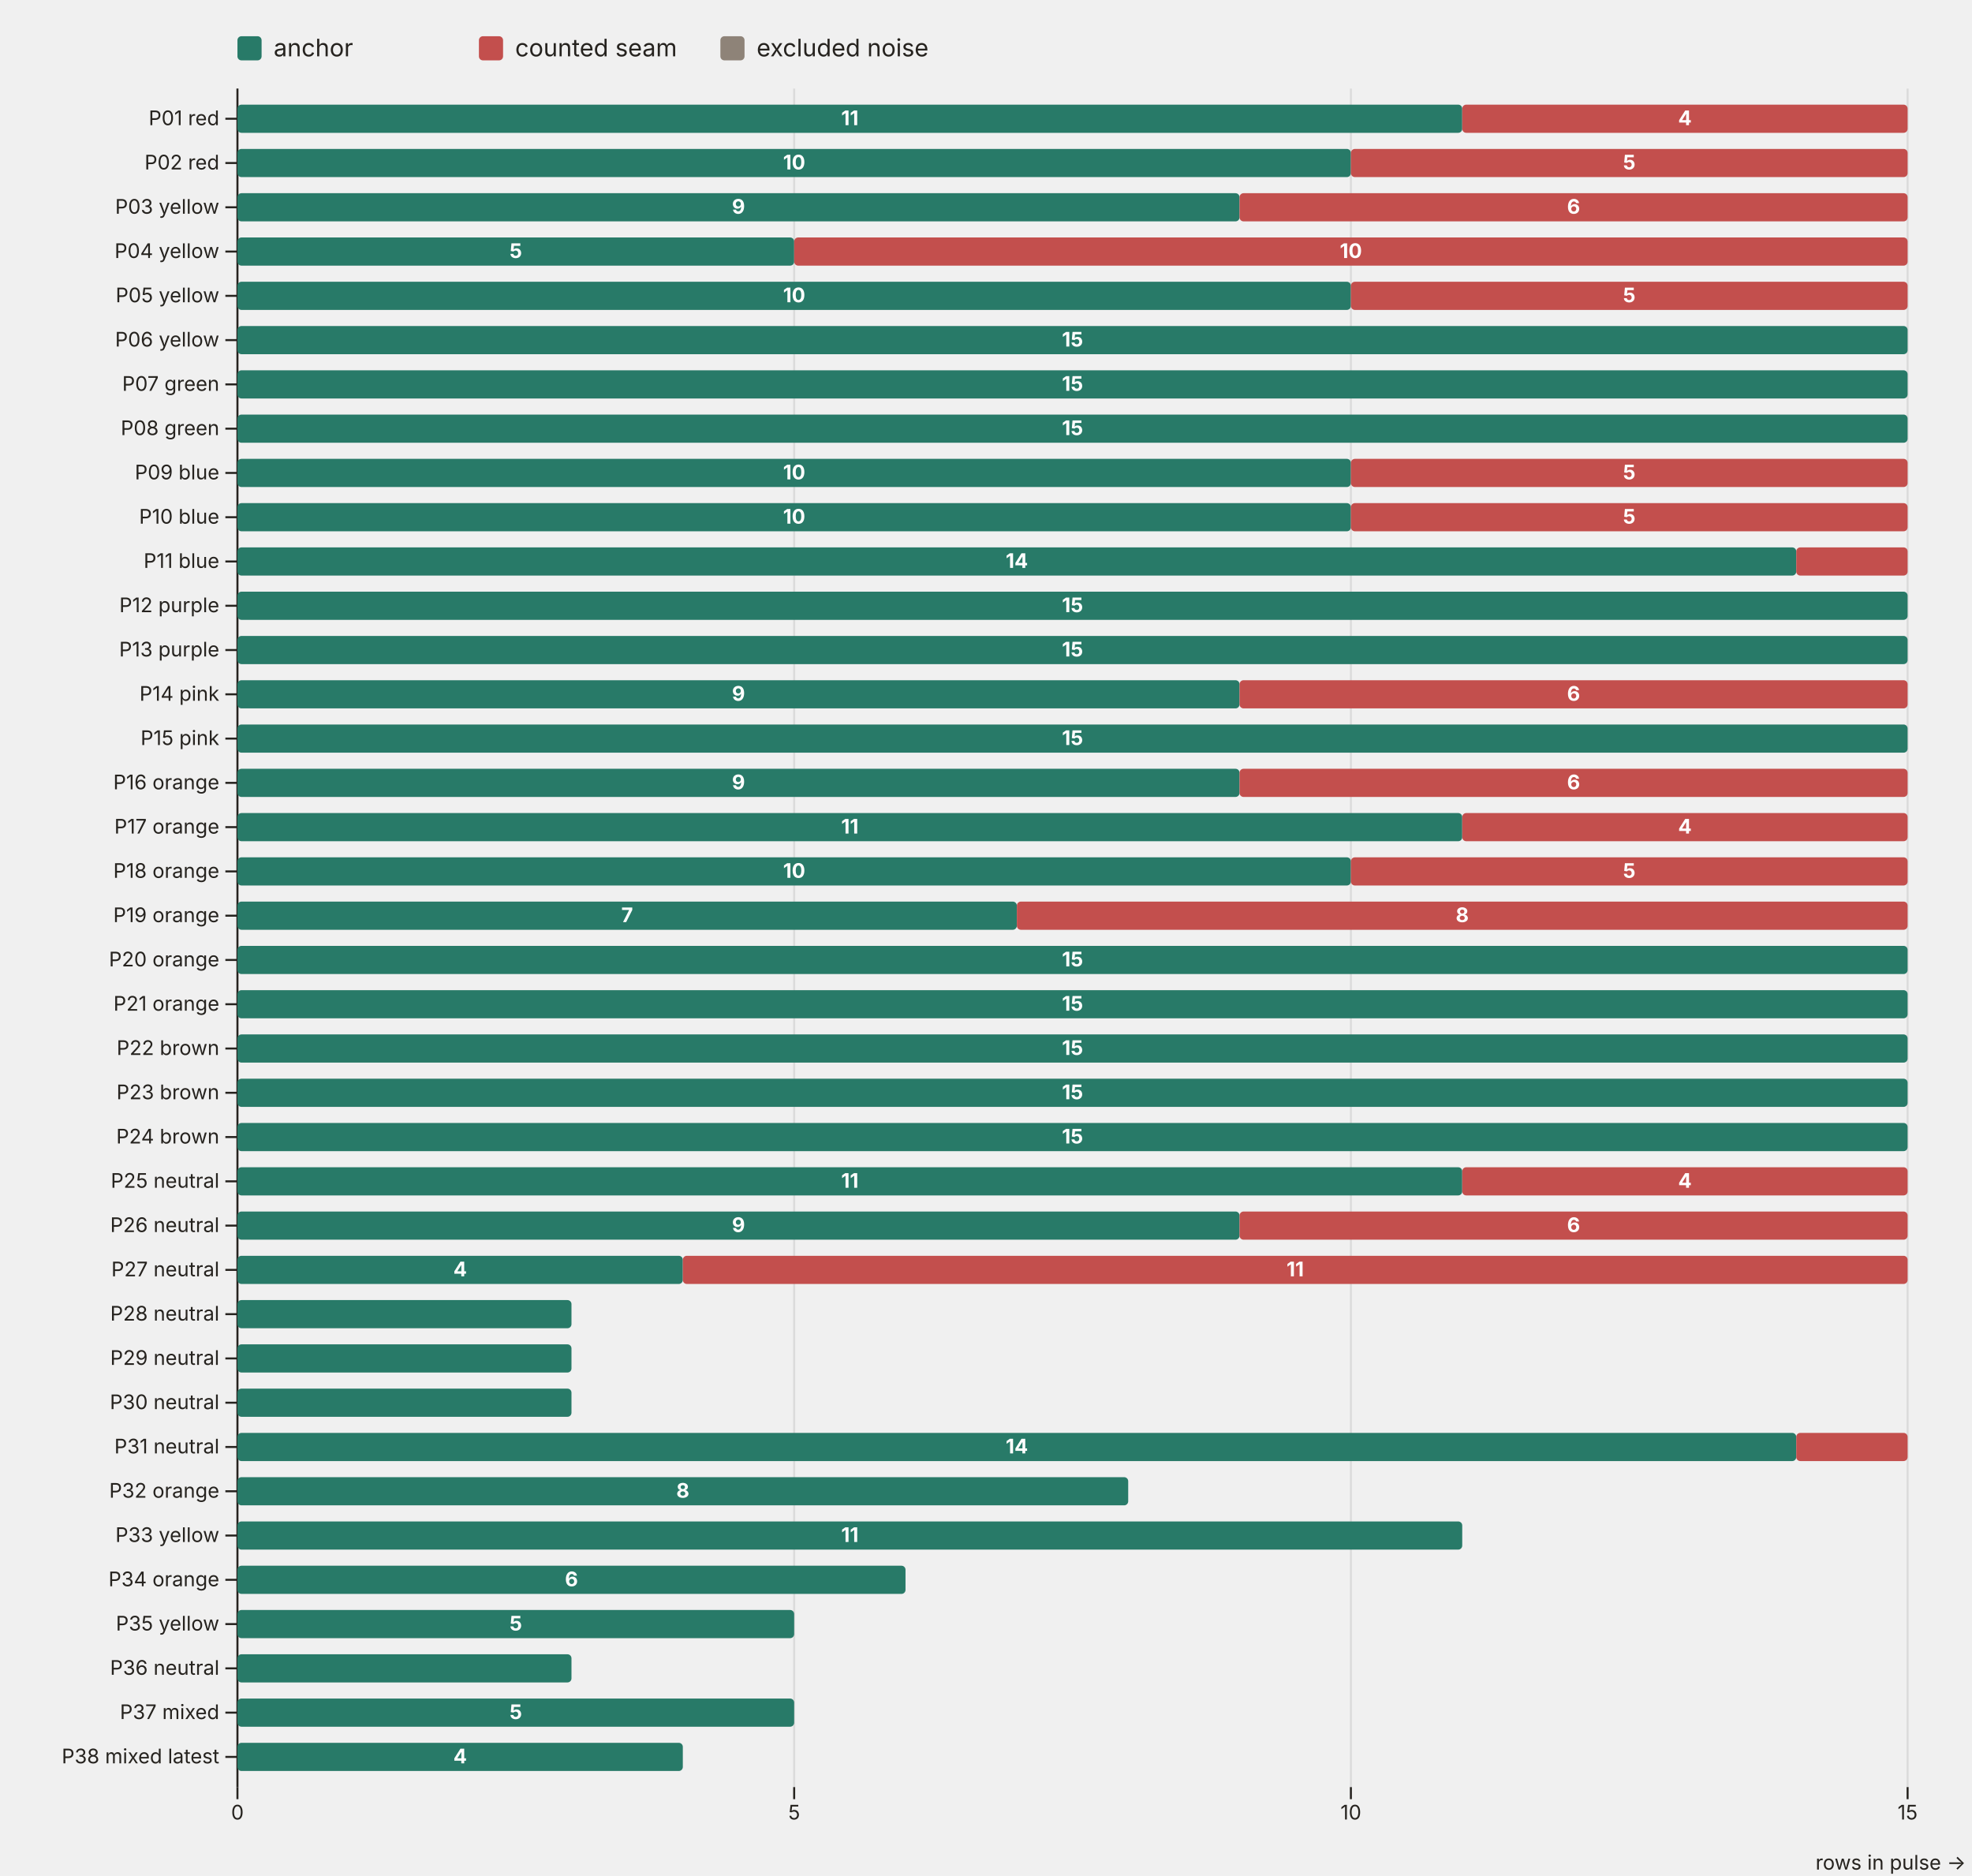
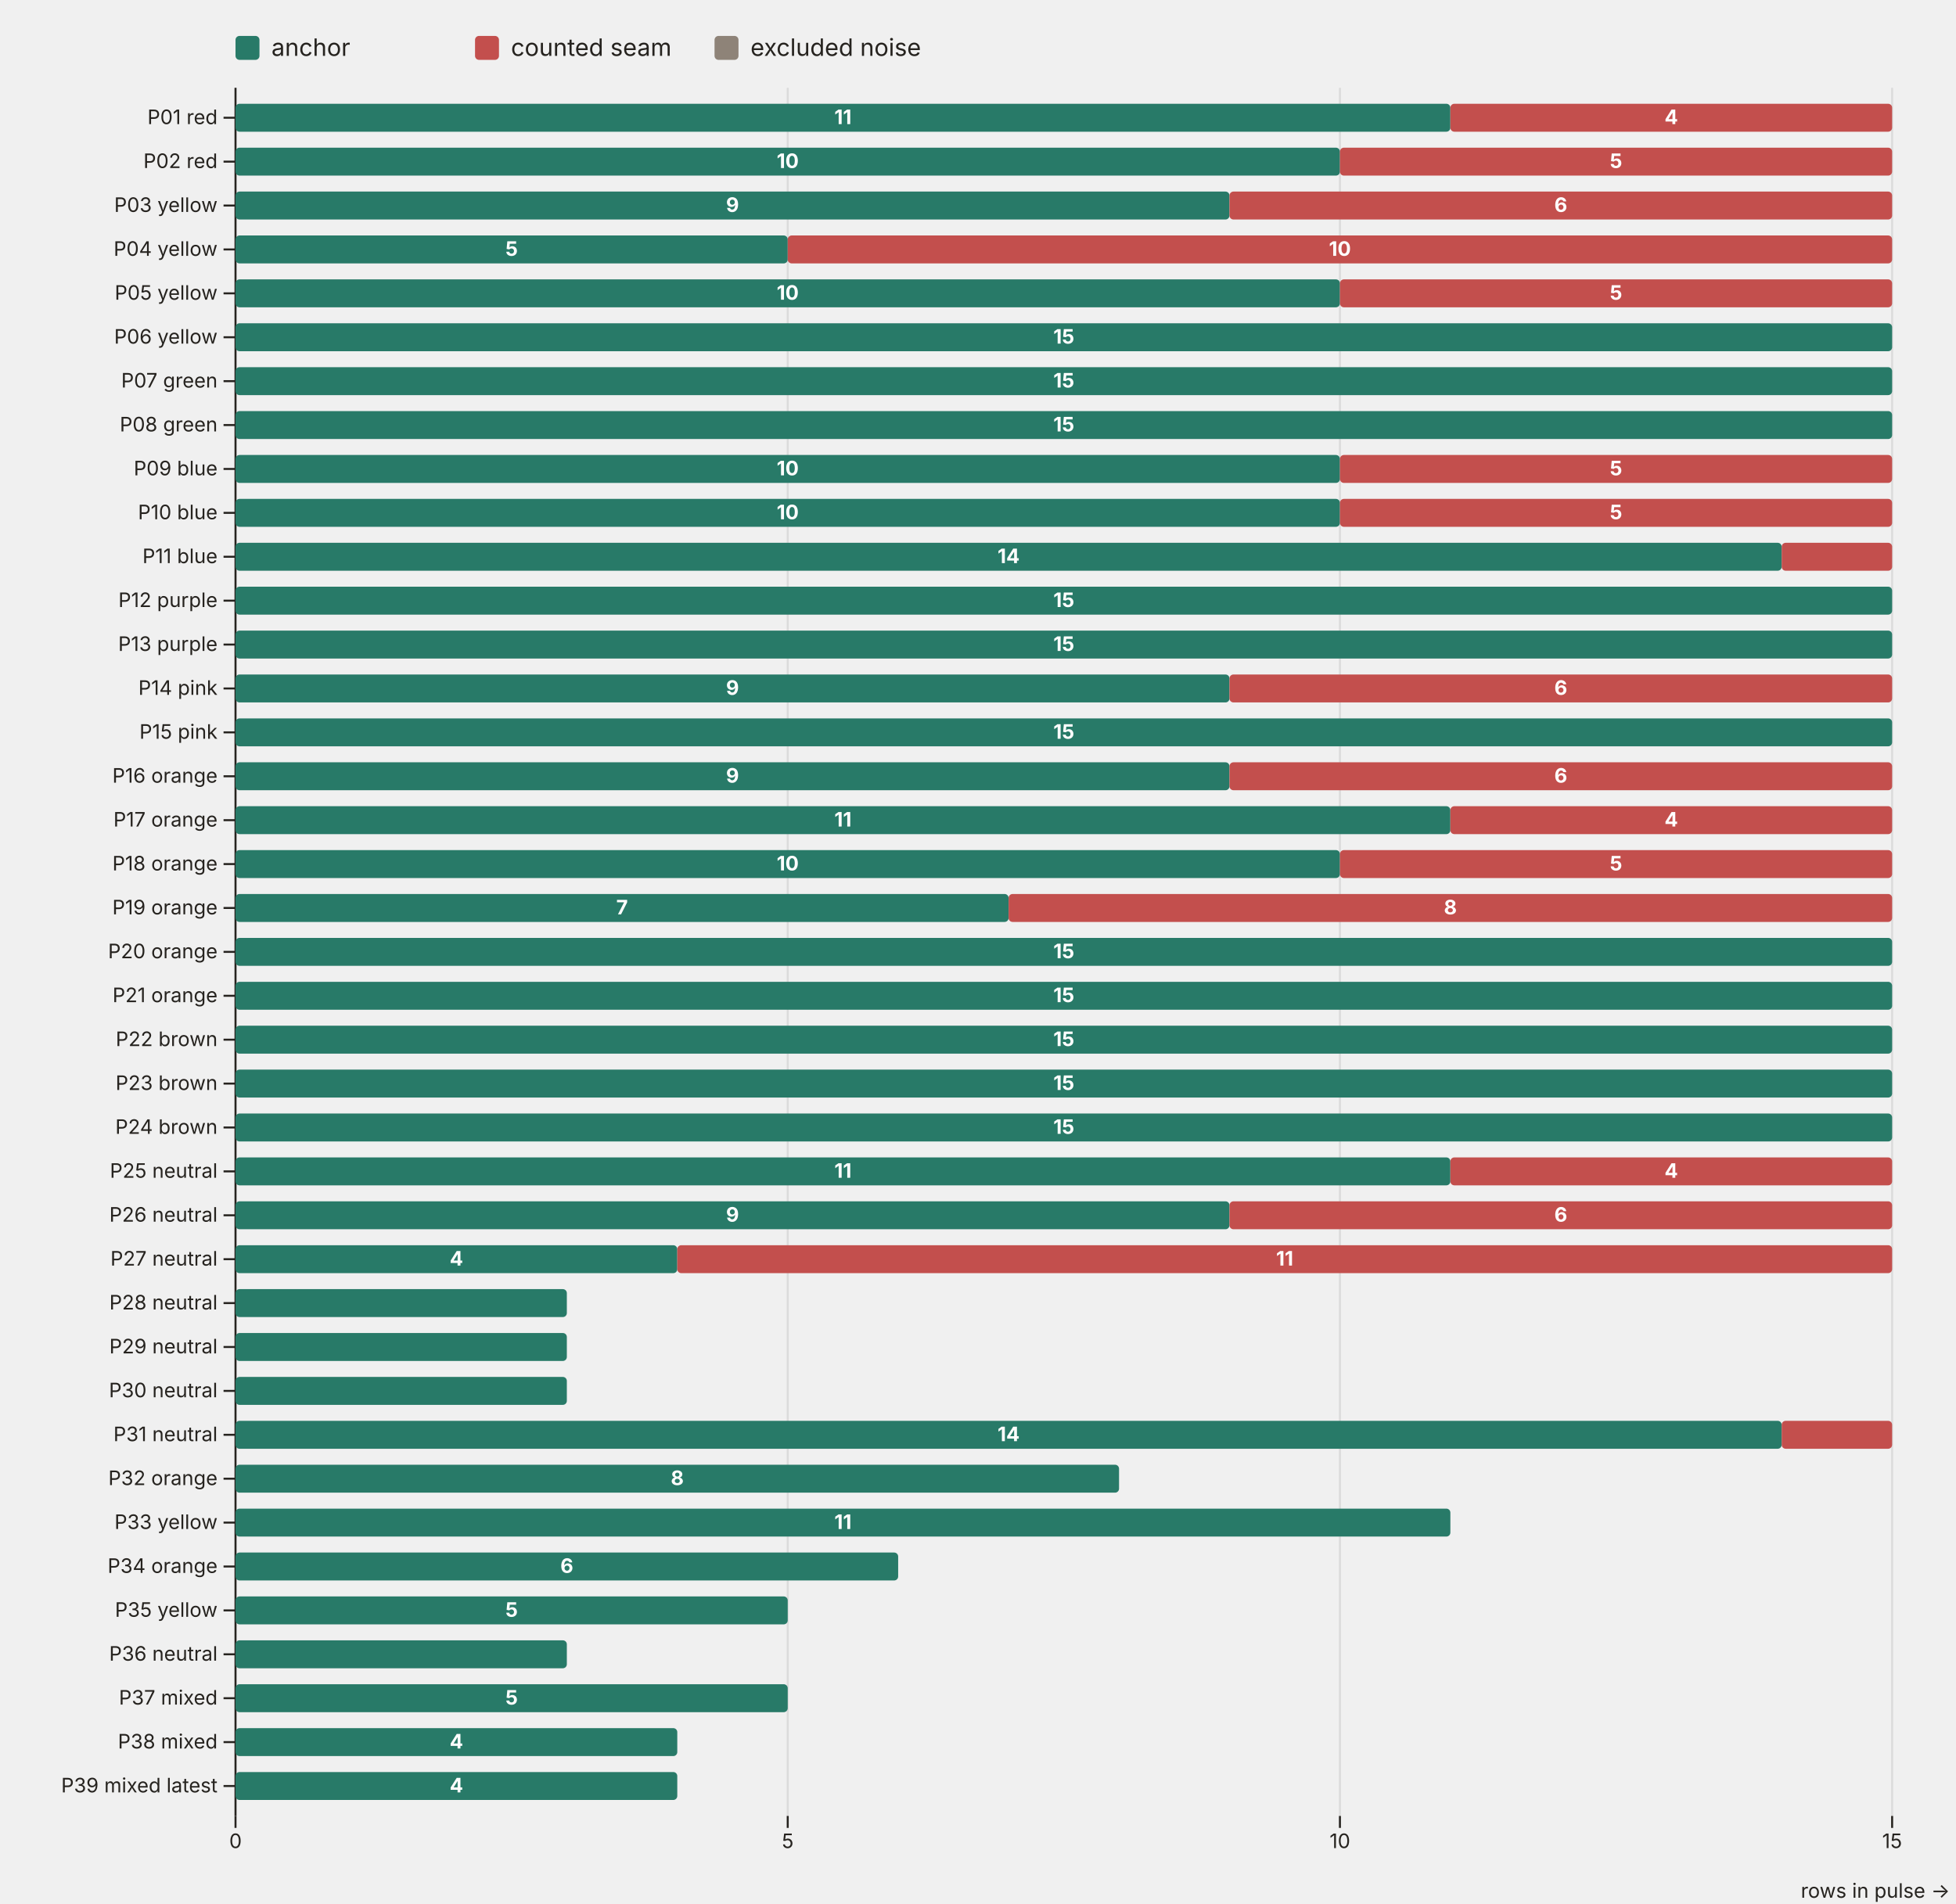
- <svg xmlns="http://www.w3.org/2000/svg" class="huey-eval-pulse-stack" fill="currentColor" font-family="system-ui, sans-serif" font-size="10" text-anchor="middle" width="980" height="932" viewBox="0 0 980 932" style="background: rgb(246, 245, 242); color: rgb(38, 35, 31); font-family: Inter, Arial, sans-serif;" role="img" aria-labelledby="title desc">
+ <svg xmlns="http://www.w3.org/2000/svg" class="huey-eval-pulse-stack" fill="currentColor" font-family="system-ui, sans-serif" font-size="10" text-anchor="middle" width="980" height="954" viewBox="0 0 980 954" style="background: rgb(246, 245, 242); color: rgb(38, 35, 31); font-family: Inter, Arial, sans-serif;" role="img" aria-labelledby="title desc">
  <style>:where(.huey-eval-pulse-stack) {
  --plot-background: white;
  display: block;
  height: auto;
  height: intrinsic;
  max-width: 100%;
}
:where(.huey-eval-pulse-stack text),
:where(.huey-eval-pulse-stack tspan) {
  white-space: pre;
}</style>
  <g aria-label="y-axis tick" aria-hidden="true" fill="none" stroke="currentColor" transform="translate(0,10)">
    <path transform="translate(118,49)" d="M0,0L-6,0" />
    <path transform="translate(118,71)" d="M0,0L-6,0" />
    <path transform="translate(118,93)" d="M0,0L-6,0" />
    <path transform="translate(118,115)" d="M0,0L-6,0" />
    <path transform="translate(118,137)" d="M0,0L-6,0" />
    <path transform="translate(118,159)" d="M0,0L-6,0" />
    <path transform="translate(118,181)" d="M0,0L-6,0" />
    <path transform="translate(118,203)" d="M0,0L-6,0" />
    <path transform="translate(118,225)" d="M0,0L-6,0" />
    <path transform="translate(118,247)" d="M0,0L-6,0" />
    <path transform="translate(118,269)" d="M0,0L-6,0" />
    <path transform="translate(118,291)" d="M0,0L-6,0" />
    <path transform="translate(118,313)" d="M0,0L-6,0" />
    <path transform="translate(118,335)" d="M0,0L-6,0" />
    <path transform="translate(118,357)" d="M0,0L-6,0" />
    <path transform="translate(118,379)" d="M0,0L-6,0" />
    <path transform="translate(118,401)" d="M0,0L-6,0" />
    <path transform="translate(118,423)" d="M0,0L-6,0" />
    <path transform="translate(118,445)" d="M0,0L-6,0" />
    <path transform="translate(118,467)" d="M0,0L-6,0" />
    <path transform="translate(118,489)" d="M0,0L-6,0" />
    <path transform="translate(118,511)" d="M0,0L-6,0" />
    <path transform="translate(118,533)" d="M0,0L-6,0" />
    <path transform="translate(118,555)" d="M0,0L-6,0" />
    <path transform="translate(118,577)" d="M0,0L-6,0" />
    <path transform="translate(118,599)" d="M0,0L-6,0" />
    <path transform="translate(118,621)" d="M0,0L-6,0" />
    <path transform="translate(118,643)" d="M0,0L-6,0" />
    <path transform="translate(118,665)" d="M0,0L-6,0" />
    <path transform="translate(118,687)" d="M0,0L-6,0" />
    <path transform="translate(118,709)" d="M0,0L-6,0" />
    <path transform="translate(118,731)" d="M0,0L-6,0" />
    <path transform="translate(118,753)" d="M0,0L-6,0" />
    <path transform="translate(118,775)" d="M0,0L-6,0" />
    <path transform="translate(118,797)" d="M0,0L-6,0" />
    <path transform="translate(118,819)" d="M0,0L-6,0" />
    <path transform="translate(118,841)" d="M0,0L-6,0" />
    <path transform="translate(118,863)" d="M0,0L-6,0" />
+     <path transform="translate(118,885)" d="M0,0L-6,0" />
  </g>
  <g aria-label="y-axis tick label" text-anchor="end" transform="translate(-9,10)">
    <text y="0.32em" transform="translate(118,49)">P01 red</text>
    <text y="0.32em" transform="translate(118,71)">P02 red</text>
    <text y="0.32em" transform="translate(118,93)">P03 yellow</text>
    <text y="0.32em" transform="translate(118,115)">P04 yellow</text>
    <text y="0.32em" transform="translate(118,137)">P05 yellow</text>
    <text y="0.32em" transform="translate(118,159)">P06 yellow</text>
    <text y="0.32em" transform="translate(118,181)">P07 green</text>
    <text y="0.32em" transform="translate(118,203)">P08 green</text>
    <text y="0.32em" transform="translate(118,225)">P09 blue</text>
    <text y="0.32em" transform="translate(118,247)">P10 blue</text>
    <text y="0.32em" transform="translate(118,269)">P11 blue</text>
    <text y="0.32em" transform="translate(118,291)">P12 purple</text>
    <text y="0.32em" transform="translate(118,313)">P13 purple</text>
    <text y="0.32em" transform="translate(118,335)">P14 pink</text>
    <text y="0.32em" transform="translate(118,357)">P15 pink</text>
    <text y="0.32em" transform="translate(118,379)">P16 orange</text>
    <text y="0.32em" transform="translate(118,401)">P17 orange</text>
    <text y="0.32em" transform="translate(118,423)">P18 orange</text>
    <text y="0.32em" transform="translate(118,445)">P19 orange</text>
    <text y="0.32em" transform="translate(118,467)">P20 orange</text>
    <text y="0.32em" transform="translate(118,489)">P21 orange</text>
    <text y="0.32em" transform="translate(118,511)">P22 brown</text>
    <text y="0.32em" transform="translate(118,533)">P23 brown</text>
    <text y="0.32em" transform="translate(118,555)">P24 brown</text>
    <text y="0.32em" transform="translate(118,577)">P25 neutral</text>
    <text y="0.32em" transform="translate(118,599)">P26 neutral</text>
    <text y="0.32em" transform="translate(118,621)">P27 neutral</text>
    <text y="0.32em" transform="translate(118,643)">P28 neutral</text>
    <text y="0.32em" transform="translate(118,665)">P29 neutral</text>
    <text y="0.32em" transform="translate(118,687)">P30 neutral</text>
    <text y="0.32em" transform="translate(118,709)">P31 neutral</text>
    <text y="0.32em" transform="translate(118,731)">P32 orange</text>
    <text y="0.32em" transform="translate(118,753)">P33 yellow</text>
    <text y="0.32em" transform="translate(118,775)">P34 orange</text>
    <text y="0.32em" transform="translate(118,797)">P35 yellow</text>
    <text y="0.32em" transform="translate(118,819)">P36 neutral</text>
    <text y="0.32em" transform="translate(118,841)">P37 mixed</text>
-     <text y="0.32em" transform="translate(118,863)">P38 mixed latest</text>
+     <text y="0.32em" transform="translate(118,863)">P38 mixed</text>
+     <text y="0.32em" transform="translate(118,885)">P39 mixed latest</text>
  </g>
  <g aria-label="x-grid" aria-hidden="true" stroke="currentColor" stroke-opacity="0.1">
-     <line x1="118" x2="118" y1="44" y2="888" />
-     <line x1="394.667" x2="394.667" y1="44" y2="888" />
-     <line x1="671.333" x2="671.333" y1="44" y2="888" />
-     <line x1="948" x2="948" y1="44" y2="888" />
+     <line x1="118" x2="118" y1="44" y2="910" />
+     <line x1="394.667" x2="394.667" y1="44" y2="910" />
+     <line x1="671.333" x2="671.333" y1="44" y2="910" />
+     <line x1="948" x2="948" y1="44" y2="910" />
  </g>
  <g aria-label="x-axis tick" aria-hidden="true" fill="none" stroke="currentColor">
-     <path transform="translate(118,888)" d="M0,0L0,6" />
-     <path transform="translate(394.6667,888)" d="M0,0L0,6" />
-     <path transform="translate(671.3333,888)" d="M0,0L0,6" />
-     <path transform="translate(948,888)" d="M0,0L0,6" />
+     <path transform="translate(118,910)" d="M0,0L0,6" />
+     <path transform="translate(394.6667,910)" d="M0,0L0,6" />
+     <path transform="translate(671.3333,910)" d="M0,0L0,6" />
+     <path transform="translate(948,910)" d="M0,0L0,6" />
  </g>
  <g aria-label="x-axis tick label" font-variant="tabular-nums" transform="translate(0,9)">
-     <text y="0.71em" transform="translate(118,888)">0</text>
-     <text y="0.71em" transform="translate(394.6667,888)">5</text>
-     <text y="0.71em" transform="translate(671.3333,888)">10</text>
-     <text y="0.71em" transform="translate(948,888)">15</text>
+     <text y="0.71em" transform="translate(118,910)">0</text>
+     <text y="0.71em" transform="translate(394.6667,910)">5</text>
+     <text y="0.71em" transform="translate(671.3333,910)">10</text>
+     <text y="0.71em" transform="translate(948,910)">15</text>
  </g>
  <g aria-label="x-axis label" text-anchor="end" transform="translate(29,41)">
-     <text transform="translate(948,888)">rows in pulse →</text>
+     <text transform="translate(948,910)">rows in pulse →</text>
  </g>
  <g aria-label="rule" stroke="currentColor">
-     <line x1="118" x2="118" y1="44" y2="888" />
+     <line x1="118" x2="118" y1="44" y2="910" />
  </g>
  <g aria-label="rect">
    <rect x="118" y="52" width="608.667" height="14" rx="2" fill="#287a68" />
    <rect x="726.667" y="52" width="221.333" height="14" rx="2" fill="#c34f4d" />
    <rect x="948" y="52" width="0" height="14" rx="2" fill="#8e8378" />
    <rect x="118" y="74" width="553.333" height="14" rx="2" fill="#287a68" />
    <rect x="671.333" y="74" width="276.667" height="14" rx="2" fill="#c34f4d" />
    <rect x="948" y="74" width="0" height="14" rx="2" fill="#8e8378" />
    <rect x="118" y="96" width="498" height="14" rx="2" fill="#287a68" />
    <rect x="616" y="96" width="332" height="14" rx="2" fill="#c34f4d" />
    <rect x="948" y="96" width="0" height="14" rx="2" fill="#8e8378" />
    <rect x="118" y="118" width="276.667" height="14" rx="2" fill="#287a68" />
    <rect x="394.667" y="118" width="553.333" height="14" rx="2" fill="#c34f4d" />
    <rect x="948" y="118" width="0" height="14" rx="2" fill="#8e8378" />
    <rect x="118" y="140" width="553.333" height="14" rx="2" fill="#287a68" />
    <rect x="671.333" y="140" width="276.667" height="14" rx="2" fill="#c34f4d" />
    <rect x="948" y="140" width="0" height="14" rx="2" fill="#8e8378" />
    <rect x="118" y="162" width="830" height="14" rx="2" fill="#287a68" />
    <rect x="948" y="162" width="0" height="14" rx="2" fill="#c34f4d" />
    <rect x="948" y="162" width="0" height="14" rx="2" fill="#8e8378" />
    <rect x="118" y="184" width="830" height="14" rx="2" fill="#287a68" />
    <rect x="948" y="184" width="0" height="14" rx="2" fill="#c34f4d" />
    <rect x="948" y="184" width="0" height="14" rx="2" fill="#8e8378" />
    <rect x="118" y="206" width="830" height="14" rx="2" fill="#287a68" />
    <rect x="948" y="206" width="0" height="14" rx="2" fill="#c34f4d" />
    <rect x="948" y="206" width="0" height="14" rx="2" fill="#8e8378" />
    <rect x="118" y="228" width="553.333" height="14" rx="2" fill="#287a68" />
    <rect x="671.333" y="228" width="276.667" height="14" rx="2" fill="#c34f4d" />
    <rect x="948" y="228" width="0" height="14" rx="2" fill="#8e8378" />
    <rect x="118" y="250" width="553.333" height="14" rx="2" fill="#287a68" />
    <rect x="671.333" y="250" width="276.667" height="14" rx="2" fill="#c34f4d" />
    <rect x="948" y="250" width="0" height="14" rx="2" fill="#8e8378" />
    <rect x="118" y="272" width="774.667" height="14" rx="2" fill="#287a68" />
    <rect x="892.667" y="272" width="55.333" height="14" rx="2" fill="#c34f4d" />
    <rect x="948" y="272" width="0" height="14" rx="2" fill="#8e8378" />
    <rect x="118" y="294" width="830" height="14" rx="2" fill="#287a68" />
    <rect x="948" y="294" width="0" height="14" rx="2" fill="#c34f4d" />
    <rect x="948" y="294" width="0" height="14" rx="2" fill="#8e8378" />
    <rect x="118" y="316" width="830" height="14" rx="2" fill="#287a68" />
    <rect x="948" y="316" width="0" height="14" rx="2" fill="#c34f4d" />
    <rect x="948" y="316" width="0" height="14" rx="2" fill="#8e8378" />
    <rect x="118" y="338" width="498" height="14" rx="2" fill="#287a68" />
    <rect x="616" y="338" width="332" height="14" rx="2" fill="#c34f4d" />
    <rect x="948" y="338" width="0" height="14" rx="2" fill="#8e8378" />
    <rect x="118" y="360" width="830" height="14" rx="2" fill="#287a68" />
    <rect x="948" y="360" width="0" height="14" rx="2" fill="#c34f4d" />
    <rect x="948" y="360" width="0" height="14" rx="2" fill="#8e8378" />
    <rect x="118" y="382" width="498" height="14" rx="2" fill="#287a68" />
    <rect x="616" y="382" width="332" height="14" rx="2" fill="#c34f4d" />
    <rect x="948" y="382" width="0" height="14" rx="2" fill="#8e8378" />
    <rect x="118" y="404" width="608.667" height="14" rx="2" fill="#287a68" />
    <rect x="726.667" y="404" width="221.333" height="14" rx="2" fill="#c34f4d" />
    <rect x="948" y="404" width="0" height="14" rx="2" fill="#8e8378" />
    <rect x="118" y="426" width="553.333" height="14" rx="2" fill="#287a68" />
    <rect x="671.333" y="426" width="276.667" height="14" rx="2" fill="#c34f4d" />
    <rect x="948" y="426" width="0" height="14" rx="2" fill="#8e8378" />
    <rect x="118" y="448" width="387.333" height="14" rx="2" fill="#287a68" />
    <rect x="505.333" y="448" width="442.667" height="14" rx="2" fill="#c34f4d" />
    <rect x="948" y="448" width="0" height="14" rx="2" fill="#8e8378" />
    <rect x="118" y="470" width="830" height="14" rx="2" fill="#287a68" />
    <rect x="948" y="470" width="0" height="14" rx="2" fill="#c34f4d" />
    <rect x="948" y="470" width="0" height="14" rx="2" fill="#8e8378" />
    <rect x="118" y="492" width="830" height="14" rx="2" fill="#287a68" />
    <rect x="948" y="492" width="0" height="14" rx="2" fill="#c34f4d" />
    <rect x="948" y="492" width="0" height="14" rx="2" fill="#8e8378" />
    <rect x="118" y="514" width="830" height="14" rx="2" fill="#287a68" />
    <rect x="948" y="514" width="0" height="14" rx="2" fill="#c34f4d" />
    <rect x="948" y="514" width="0" height="14" rx="2" fill="#8e8378" />
    <rect x="118" y="536" width="830" height="14" rx="2" fill="#287a68" />
    <rect x="948" y="536" width="0" height="14" rx="2" fill="#c34f4d" />
    <rect x="948" y="536" width="0" height="14" rx="2" fill="#8e8378" />
    <rect x="118" y="558" width="830" height="14" rx="2" fill="#287a68" />
    <rect x="948" y="558" width="0" height="14" rx="2" fill="#c34f4d" />
    <rect x="948" y="558" width="0" height="14" rx="2" fill="#8e8378" />
    <rect x="118" y="580" width="608.667" height="14" rx="2" fill="#287a68" />
    <rect x="726.667" y="580" width="221.333" height="14" rx="2" fill="#c34f4d" />
    <rect x="948" y="580" width="0" height="14" rx="2" fill="#8e8378" />
    <rect x="118" y="602" width="498" height="14" rx="2" fill="#287a68" />
    <rect x="616" y="602" width="332" height="14" rx="2" fill="#c34f4d" />
    <rect x="948" y="602" width="0" height="14" rx="2" fill="#8e8378" />
    <rect x="118" y="624" width="221.333" height="14" rx="2" fill="#287a68" />
    <rect x="339.333" y="624" width="608.667" height="14" rx="2" fill="#c34f4d" />
    <rect x="948" y="624" width="0" height="14" rx="2" fill="#8e8378" />
    <rect x="118" y="646" width="166" height="14" rx="2" fill="#287a68" />
    <rect x="284" y="646" width="0" height="14" rx="2" fill="#c34f4d" />
    <rect x="284" y="646" width="0" height="14" rx="2" fill="#8e8378" />
    <rect x="118" y="668" width="166" height="14" rx="2" fill="#287a68" />
    <rect x="284" y="668" width="0" height="14" rx="2" fill="#c34f4d" />
    <rect x="284" y="668" width="0" height="14" rx="2" fill="#8e8378" />
    <rect x="118" y="690" width="166" height="14" rx="2" fill="#287a68" />
    <rect x="284" y="690" width="0" height="14" rx="2" fill="#c34f4d" />
    <rect x="284" y="690" width="0" height="14" rx="2" fill="#8e8378" />
    <rect x="118" y="712" width="774.667" height="14" rx="2" fill="#287a68" />
    <rect x="892.667" y="712" width="55.333" height="14" rx="2" fill="#c34f4d" />
    <rect x="948" y="712" width="0" height="14" rx="2" fill="#8e8378" />
    <rect x="118" y="734" width="442.667" height="14" rx="2" fill="#287a68" />
    <rect x="560.667" y="734" width="0" height="14" rx="2" fill="#c34f4d" />
    <rect x="560.667" y="734" width="0" height="14" rx="2" fill="#8e8378" />
    <rect x="118" y="756" width="608.667" height="14" rx="2" fill="#287a68" />
    <rect x="726.667" y="756" width="0" height="14" rx="2" fill="#c34f4d" />
    <rect x="726.667" y="756" width="0" height="14" rx="2" fill="#8e8378" />
    <rect x="118" y="778" width="332" height="14" rx="2" fill="#287a68" />
    <rect x="450" y="778" width="0" height="14" rx="2" fill="#c34f4d" />
    <rect x="450" y="778" width="0" height="14" rx="2" fill="#8e8378" />
    <rect x="118" y="800" width="276.667" height="14" rx="2" fill="#287a68" />
    <rect x="394.667" y="800" width="0" height="14" rx="2" fill="#c34f4d" />
    <rect x="394.667" y="800" width="0" height="14" rx="2" fill="#8e8378" />
    <rect x="118" y="822" width="166" height="14" rx="2" fill="#287a68" />
    <rect x="284" y="822" width="0" height="14" rx="2" fill="#c34f4d" />
    <rect x="284" y="822" width="0" height="14" rx="2" fill="#8e8378" />
    <rect x="118" y="844" width="276.667" height="14" rx="2" fill="#287a68" />
    <rect x="394.667" y="844" width="0" height="14" rx="2" fill="#c34f4d" />
    <rect x="394.667" y="844" width="0" height="14" rx="2" fill="#8e8378" />
    <rect x="118" y="866" width="221.333" height="14" rx="2" fill="#287a68" />
    <rect x="339.333" y="866" width="0" height="14" rx="2" fill="#c34f4d" />
    <rect x="339.333" y="866" width="0" height="14" rx="2" fill="#8e8378" />
+     <rect x="118" y="888" width="221.333" height="14" rx="2" fill="#287a68" />
+     <rect x="339.333" y="888" width="0" height="14" rx="2" fill="#c34f4d" />
+     <rect x="339.333" y="888" width="0" height="14" rx="2" fill="#8e8378" />
  </g>
  <g aria-label="text" fill="white" font-size="10" font-variant="tabular-nums" font-weight="700" transform="translate(0,10)">
    <text y="0.32em" transform="translate(422.3333,49)">11</text>
    <text y="0.32em" transform="translate(837.3333,49)">4</text>
    <text y="0.32em" transform="translate(394.6667,71)">10</text>
    <text y="0.32em" transform="translate(809.6667,71)">5</text>
    <text y="0.32em" transform="translate(367,93)">9</text>
    <text y="0.32em" transform="translate(782,93)">6</text>
    <text y="0.32em" transform="translate(256.3333,115)">5</text>
    <text y="0.32em" transform="translate(671.3333,115)">10</text>
    <text y="0.32em" transform="translate(394.6667,137)">10</text>
    <text y="0.32em" transform="translate(809.6667,137)">5</text>
    <text y="0.32em" transform="translate(533,159)">15</text>
    <text y="0.32em" transform="translate(533,181)">15</text>
    <text y="0.32em" transform="translate(533,203)">15</text>
    <text y="0.32em" transform="translate(394.6667,225)">10</text>
    <text y="0.32em" transform="translate(809.6667,225)">5</text>
    <text y="0.32em" transform="translate(394.6667,247)">10</text>
    <text y="0.32em" transform="translate(809.6667,247)">5</text>
    <text y="0.32em" transform="translate(505.3333,269)">14</text>
    <text y="0.32em" transform="translate(533,291)">15</text>
    <text y="0.32em" transform="translate(533,313)">15</text>
    <text y="0.32em" transform="translate(367,335)">9</text>
    <text y="0.32em" transform="translate(782,335)">6</text>
    <text y="0.32em" transform="translate(533,357)">15</text>
    <text y="0.32em" transform="translate(367,379)">9</text>
    <text y="0.32em" transform="translate(782,379)">6</text>
    <text y="0.32em" transform="translate(422.3333,401)">11</text>
    <text y="0.32em" transform="translate(837.3333,401)">4</text>
    <text y="0.32em" transform="translate(394.6667,423)">10</text>
    <text y="0.32em" transform="translate(809.6667,423)">5</text>
    <text y="0.32em" transform="translate(311.6667,445)">7</text>
    <text y="0.32em" transform="translate(726.6667,445)">8</text>
    <text y="0.32em" transform="translate(533,467)">15</text>
    <text y="0.32em" transform="translate(533,489)">15</text>
    <text y="0.32em" transform="translate(533,511)">15</text>
    <text y="0.32em" transform="translate(533,533)">15</text>
    <text y="0.32em" transform="translate(533,555)">15</text>
    <text y="0.32em" transform="translate(422.3333,577)">11</text>
    <text y="0.32em" transform="translate(837.3333,577)">4</text>
    <text y="0.32em" transform="translate(367,599)">9</text>
    <text y="0.32em" transform="translate(782,599)">6</text>
    <text y="0.32em" transform="translate(228.6667,621)">4</text>
    <text y="0.32em" transform="translate(643.6667,621)">11</text>
    <text y="0.32em" transform="translate(505.3333,709)">14</text>
    <text y="0.32em" transform="translate(339.3333,731)">8</text>
    <text y="0.32em" transform="translate(422.3333,753)">11</text>
    <text y="0.32em" transform="translate(284,775)">6</text>
    <text y="0.32em" transform="translate(256.3333,797)">5</text>
    <text y="0.32em" transform="translate(256.3333,841)">5</text>
    <text y="0.32em" transform="translate(228.6667,863)">4</text>
+     <text y="0.32em" transform="translate(228.6667,885)">4</text>
  </g>
  <g aria-label="legend" transform="translate(118 18)">
    <rect x="0" y="0" width="12" height="12" rx="2" fill="#287a68" />
    <text x="18" y="10" font-size="12" fill="#26231f" text-anchor="start">anchor</text>
    <rect x="120" y="0" width="12" height="12" rx="2" fill="#c34f4d" />
    <text x="138" y="10" font-size="12" fill="#26231f" text-anchor="start">counted seam</text>
    <rect x="240" y="0" width="12" height="12" rx="2" fill="#8e8378" />
    <text x="258" y="10" font-size="12" fill="#26231f" text-anchor="start">excluded noise</text>
  </g>
</svg>
